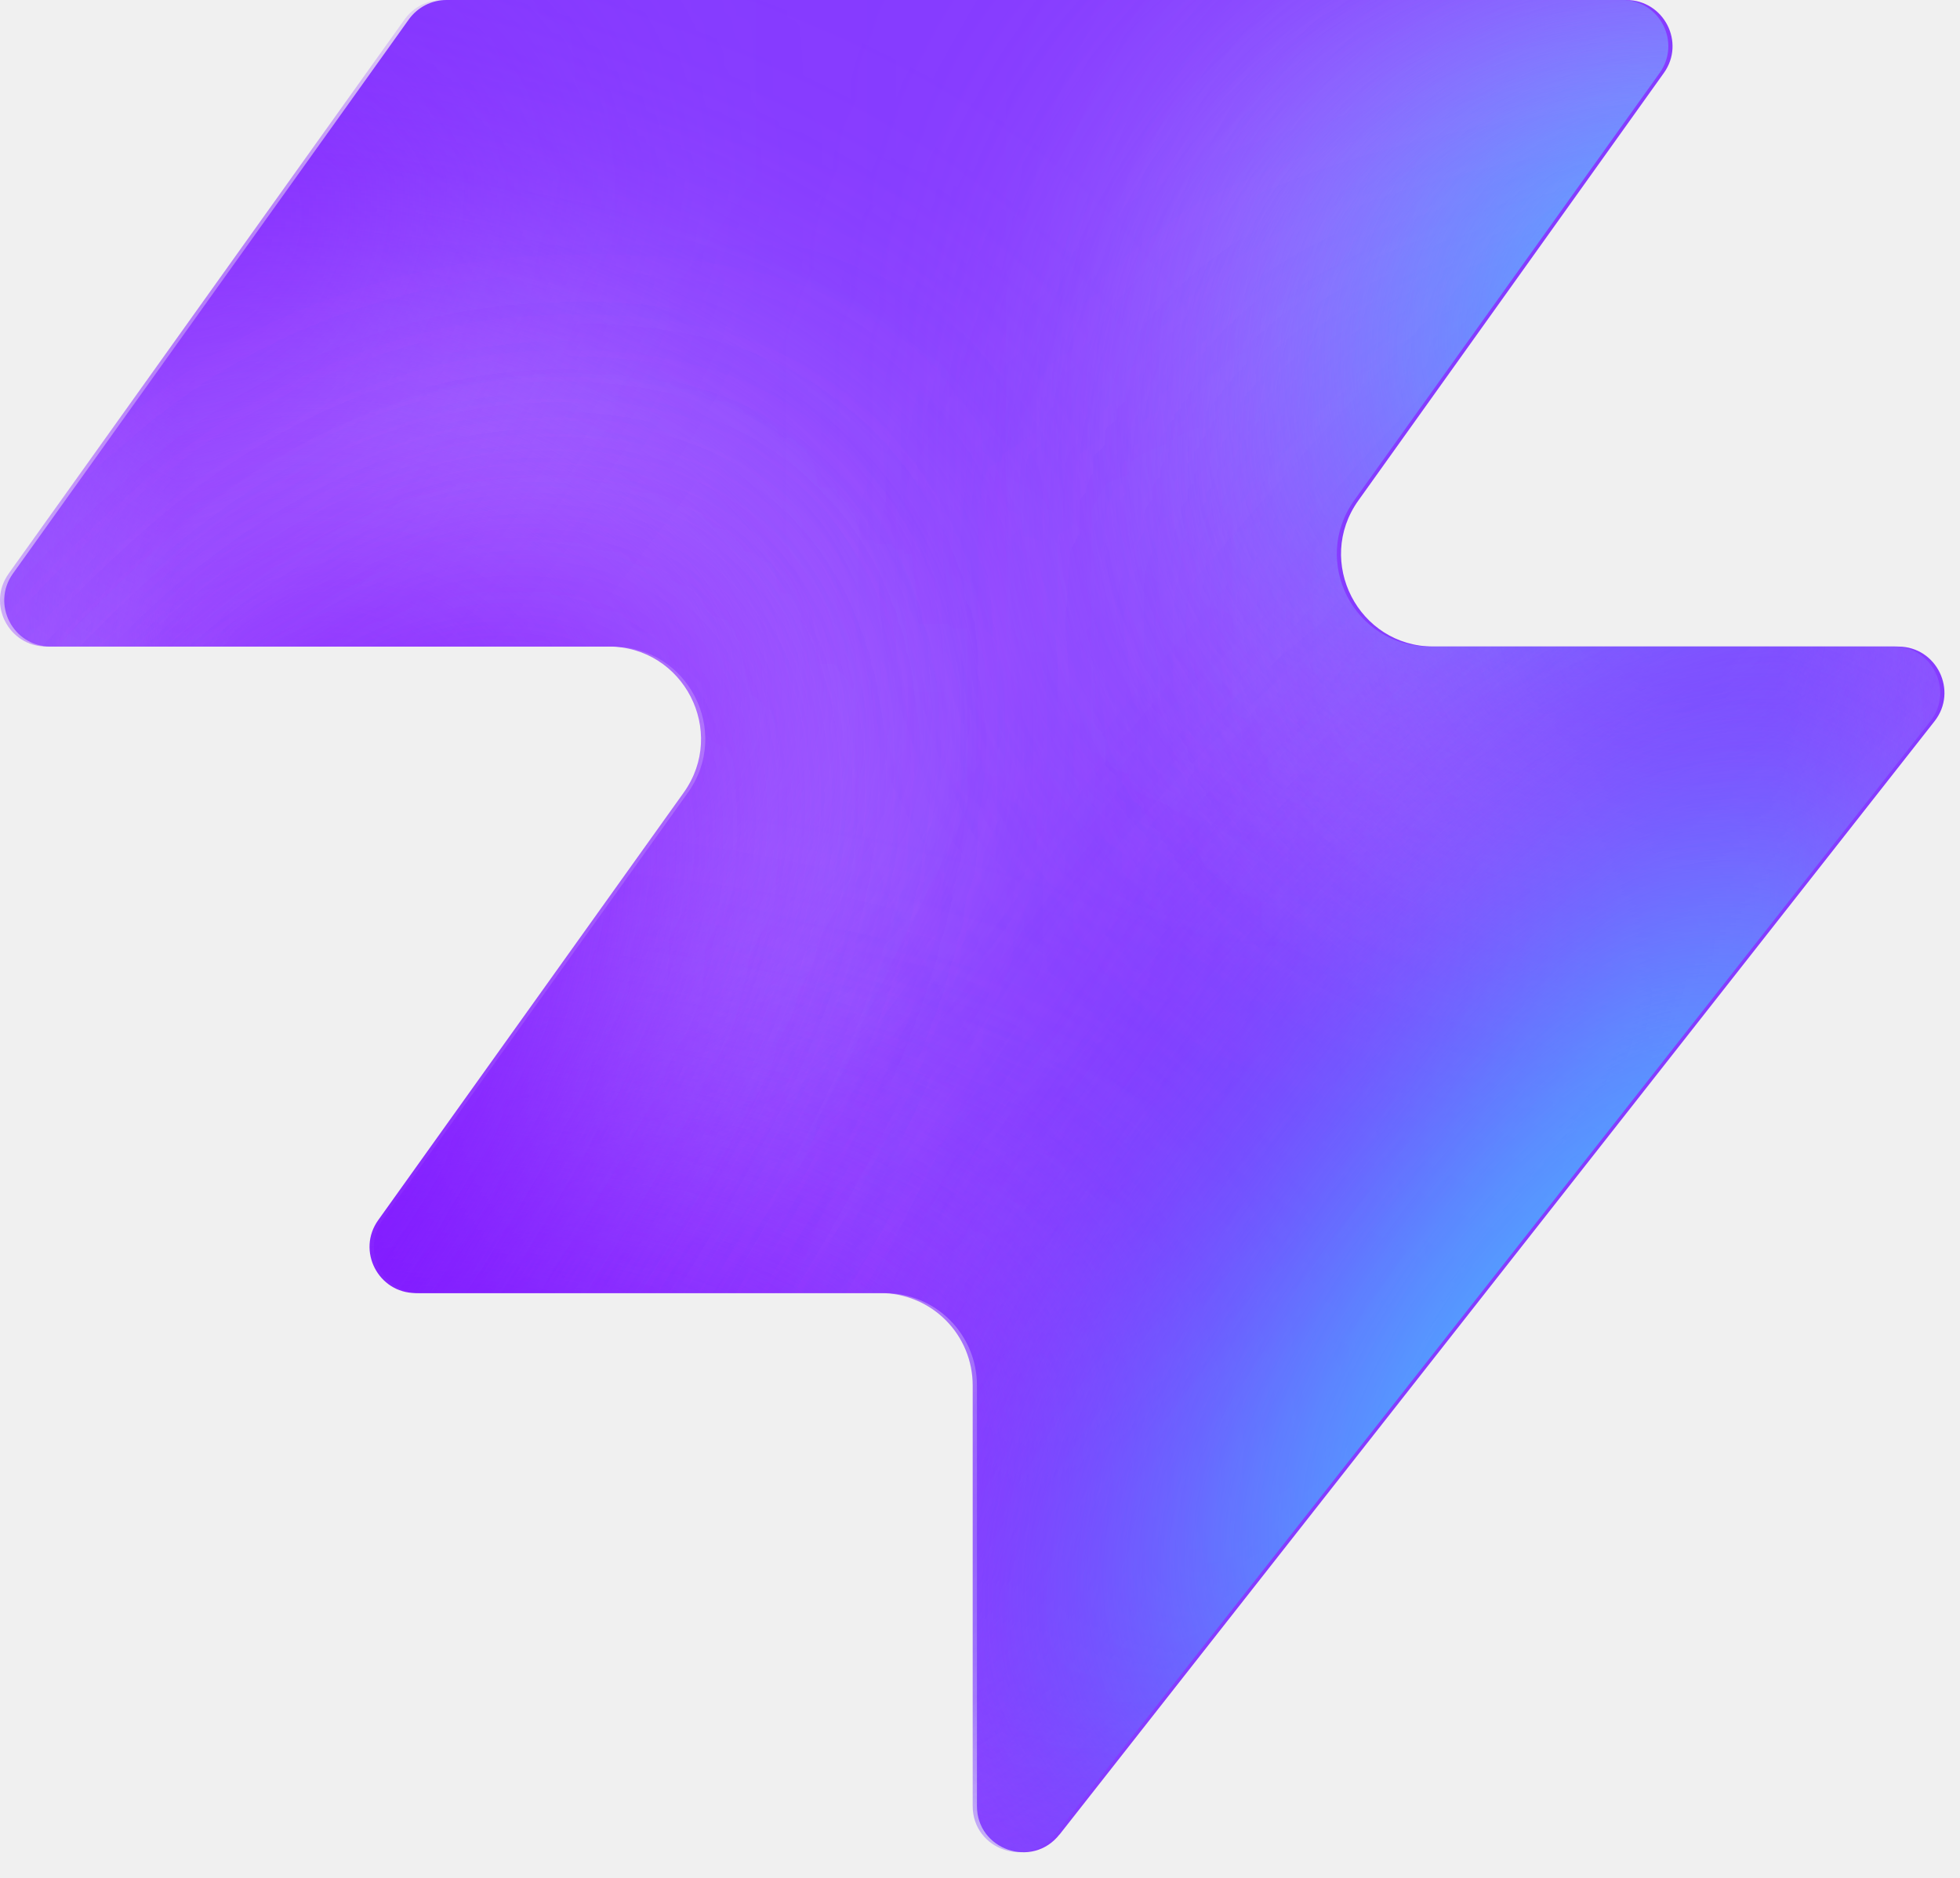
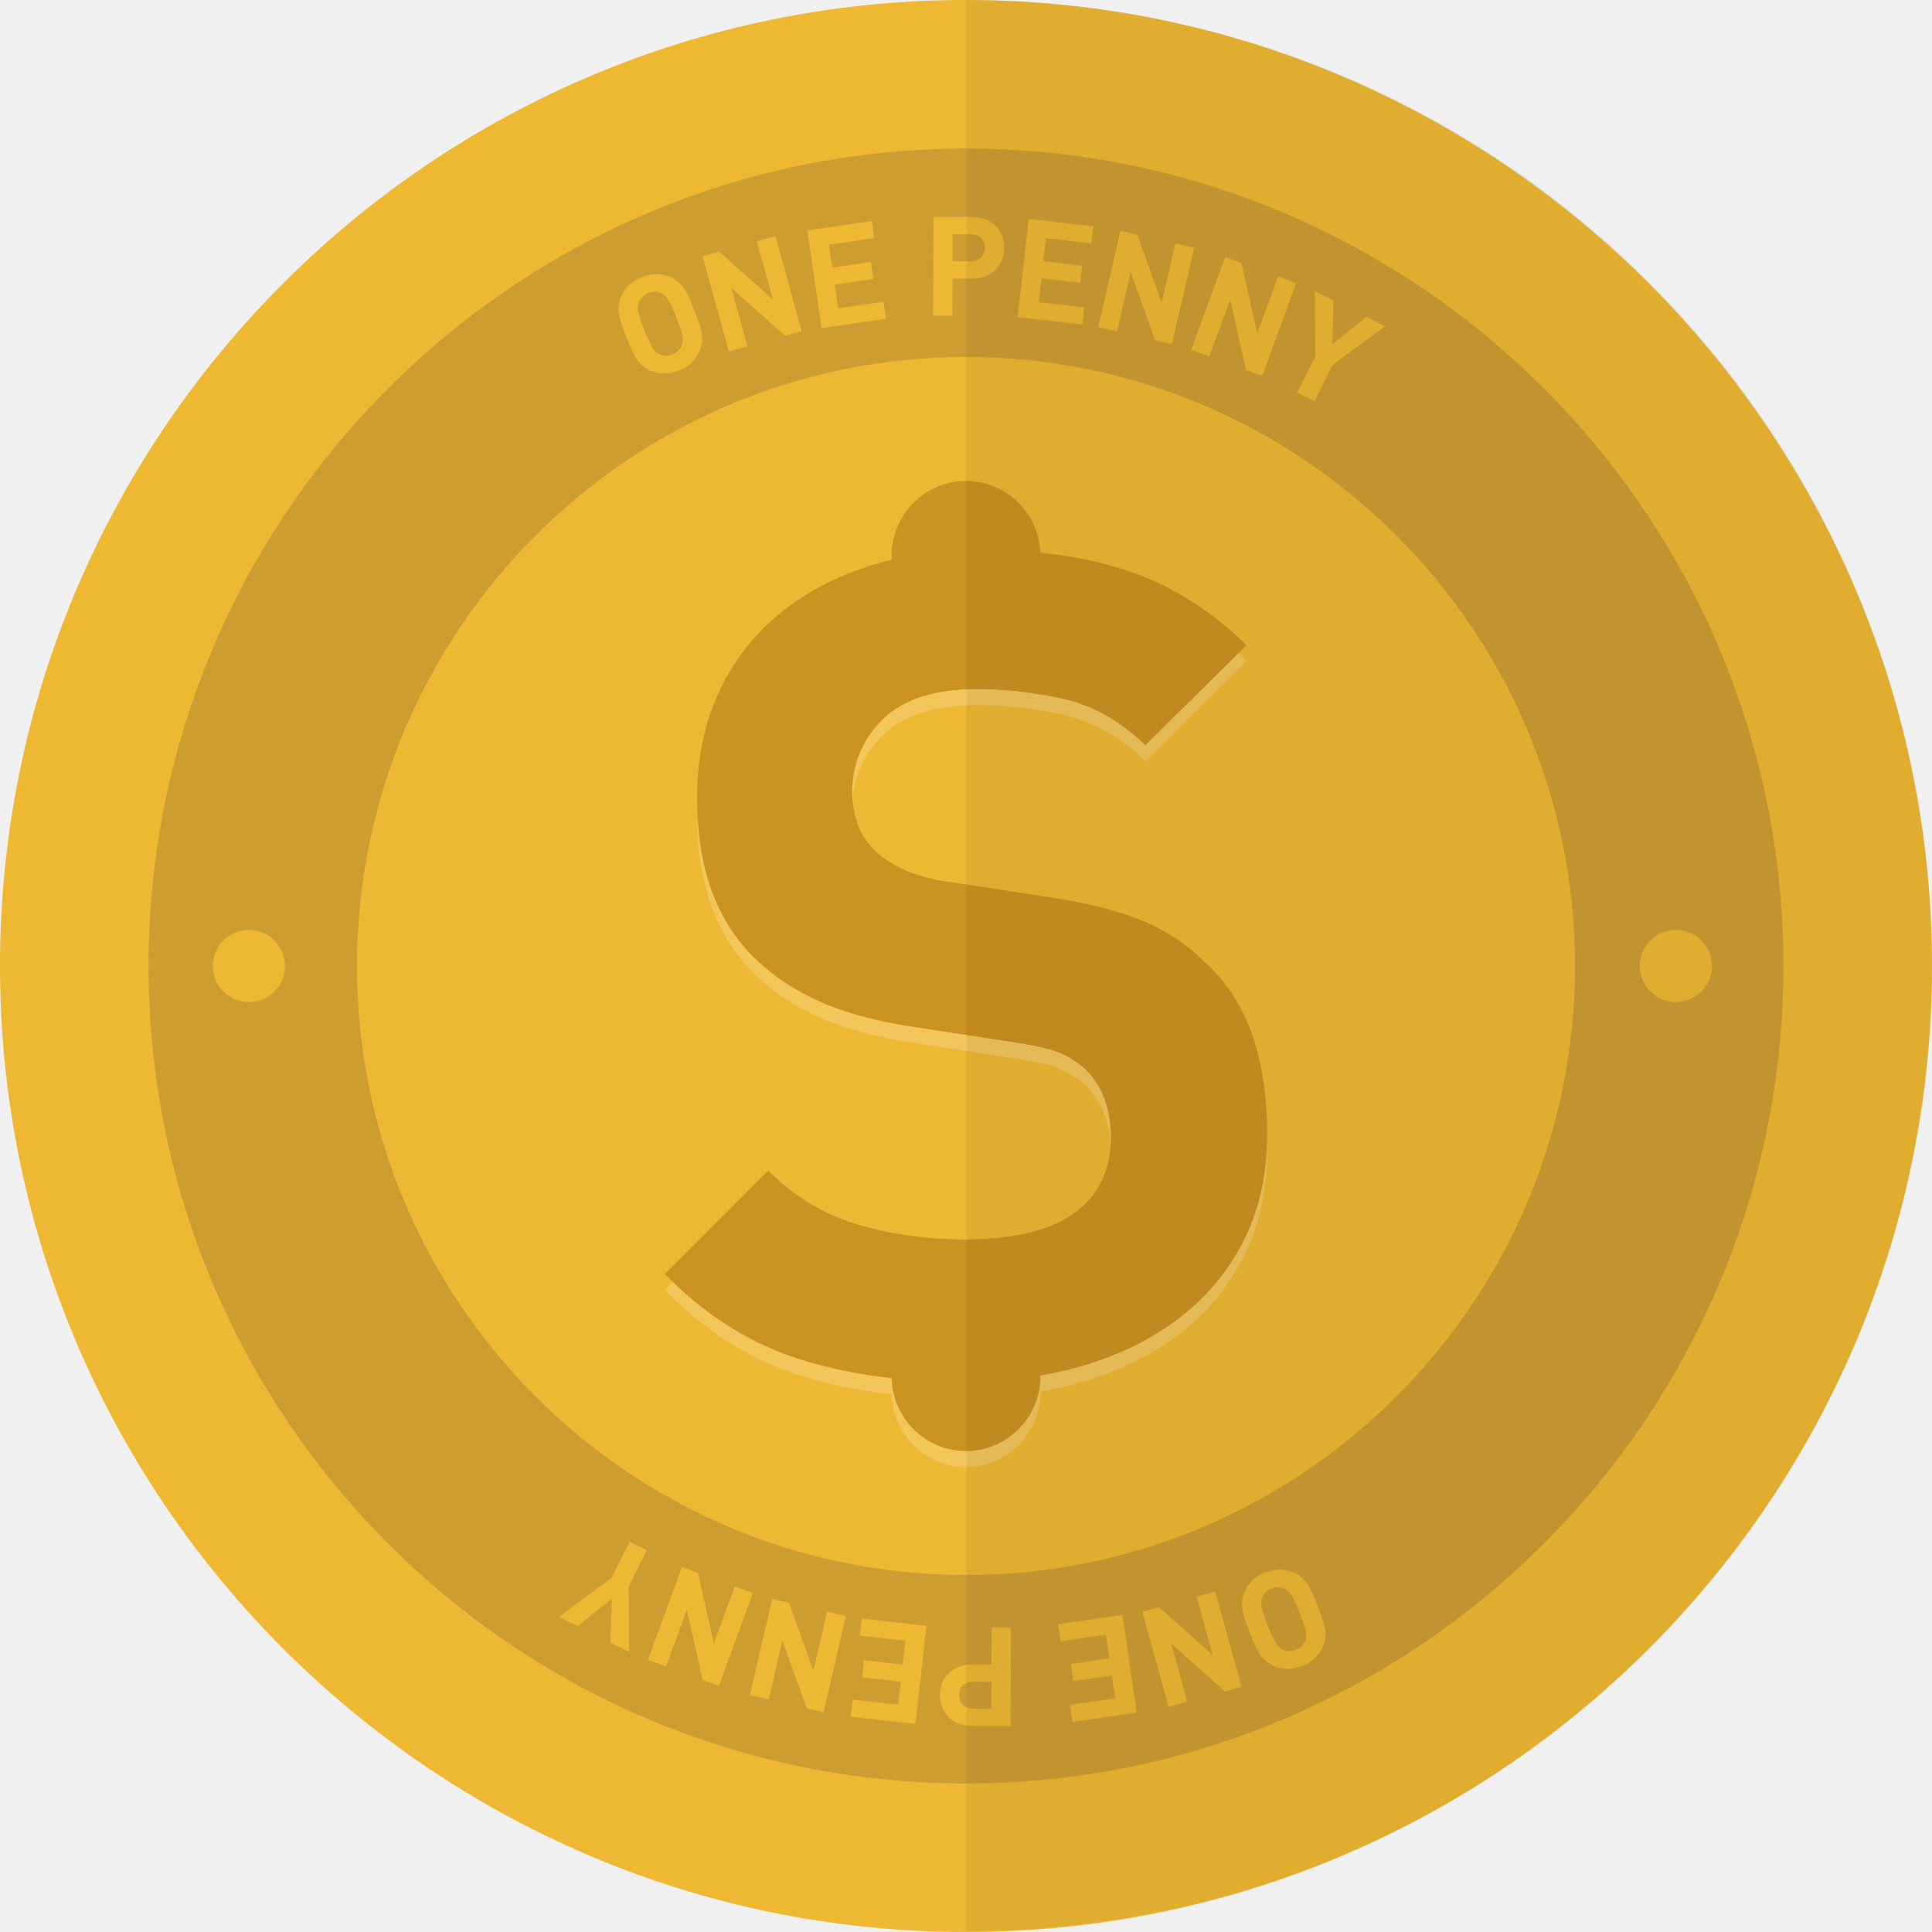
- <svg xmlns="http://www.w3.org/2000/svg" width="48" height="46" fill="none" viewBox="0 0 48 46">
-   <path fill="#863bff" d="M25.946 44.938c-.664.845-2.021.375-2.021-.698V33.937a2.26 2.26 0 0 0-2.262-2.262H10.287c-.92 0-1.456-1.04-.92-1.788l7.48-10.471c1.07-1.497 0-3.578-1.842-3.578H1.237c-.92 0-1.456-1.04-.92-1.788L10.013.474c.214-.297.556-.474.92-.474h28.894c.92 0 1.456 1.04.92 1.788l-7.48 10.471c-1.07 1.498 0 3.579 1.842 3.579h11.377c.943 0 1.473 1.088.89 1.83L25.947 44.94z" style="fill:#863bff;fill:color(display-p3 .525 .23 1);fill-opacity:1" />
-   <mask id="a" width="48" height="46" x="0" y="0" maskUnits="userSpaceOnUse" style="mask-type:alpha">
-     <path fill="#000" d="M25.842 44.938c-.664.844-2.021.375-2.021-.698V33.937a2.26 2.26 0 0 0-2.262-2.262H10.183c-.92 0-1.456-1.04-.92-1.788l7.48-10.471c1.07-1.498 0-3.579-1.842-3.579H1.133c-.92 0-1.456-1.04-.92-1.787L9.91.473c.214-.297.556-.474.92-.474h28.894c.92 0 1.456 1.04.92 1.788l-7.48 10.471c-1.07 1.498 0 3.578 1.842 3.578h11.377c.943 0 1.473 1.088.89 1.832L25.843 44.94z" style="fill:#000;fill-opacity:1" />
-   </mask>
-   <g mask="url(#a)">
-     <g filter="url(#b)">
-       <ellipse cx="5.508" cy="14.704" fill="#ede6ff" rx="5.508" ry="14.704" style="fill:#ede6ff;fill:color(display-p3 .927 .903 1);fill-opacity:1" transform="matrix(.00324 1 1 -.00324 -4.47 31.516)" />
+ <svg xmlns="http://www.w3.org/2000/svg" height="800px" width="800px" version="1.1" id="_x35_" viewBox="0 0 512 512" xml:space="preserve">
+   <g>
+     <g>
+       <path style="fill:#EFB832;" d="M256,512C114.841,512,0,397.159,0,256S114.841,0,256,0s256,114.841,256,256S397.159,512,256,512z" />
+       <g style="opacity:0.2;">
+         <g>
+           <path style="fill:#FFFFFF;" d="M331.858,278.511c-2.639-7.713-6.907-14.208-12.786-19.487      c-4.679-4.679-10.266-8.329-16.762-10.969c-6.496-2.639-14.723-4.679-24.68-6.102l-1.92-0.291l-23.978-3.668      c-4.662-0.6-8.57-1.628-11.723-3.051c-1.32-0.583-2.554-1.234-3.719-1.936c-1.611-0.977-3.051-2.057-4.353-3.24      c-2.245-2.228-3.805-4.662-4.73-7.301c-0.908-2.639-1.371-5.382-1.371-8.227c0-7.524,2.691-13.968,8.073-19.35      c0.737-0.737,1.525-1.423,2.382-2.04c5.348-4.028,12.94-6.033,22.761-6.033c5.33,0,10.883,0.48,16.659,1.457      c1.936,0.326,3.891,0.703,5.879,1.131c7.918,1.731,15.237,5.844,21.938,12.34l26.806-26.514      c-9.341-9.135-19.59-15.631-30.765-19.487c-7.164-2.468-15.133-4.165-23.875-5.039c-4.884-0.514-10.026-0.754-15.425-0.754      c-8.638,0-16.642,0.874-23.978,2.639c-2.657,0.634-5.227,1.371-7.713,2.245c-9.341,3.24-17.259,7.764-23.755,13.54      c-6.496,5.793-11.484,12.7-14.928,20.721c-3.462,8.021-5.176,16.917-5.176,26.669c0,18.476,5.176,32.702,15.528,42.642      c4.885,4.679,10.66,8.484,17.362,11.432c5.296,2.314,11.5,4.165,18.681,5.519c1.937,0.377,3.925,0.72,5.999,1.028l25.897,3.959      c2.913,0.428,5.416,0.891,7.524,1.371c1.868,0.446,3.428,0.891,4.662,1.371c2.639,1.011,5.073,2.537,7.318,4.559      c4.456,4.473,6.701,10.472,6.701,17.979c0,8.741-3.256,15.442-9.752,20.104c-2.502,1.817-5.484,3.274-8.929,4.37      c-5.484,1.765-12.151,2.639-20.018,2.639c-6.684,0-13.163-0.6-19.402-1.8c-3.034-0.583-5.999-1.303-8.929-2.159      c-8.929-2.639-16.848-7.404-23.755-14.311l-27.423,27.405c10.558,10.78,22.281,18.236,35.187,22.401      c7.678,2.485,15.991,4.216,24.938,5.21c6.067,0.686,12.443,1.029,19.093,1.029c7.061,0,13.831-0.566,20.31-1.714      c3.942-0.686,7.781-1.594,11.517-2.708c9.855-2.931,18.373-7.198,25.589-12.786c7.216-5.587,12.854-12.443,16.917-20.567      c4.062-8.124,6.085-17.465,6.085-28.022C335.817,294.964,334.497,286.24,331.858,278.511z" />
+         </g>
+         <path style="fill:#FFFFFF;" d="M275.71,151.407v36.866c-5.776-0.977-11.329-1.457-16.659-1.457     c-9.821,0-17.413,2.005-22.761,6.033v-41.442c0-10.849,8.878-19.71,19.71-19.71c5.416,0,10.352,2.211,13.917,5.793     c3.428,3.411,5.605,8.073,5.776,13.214C275.71,150.944,275.71,151.167,275.71,151.407z" />
+         <path style="fill:#FFFFFF;" d="M275.71,241.662v40.054c-2.108-0.48-4.61-0.943-7.524-1.371l-25.897-3.959     c-2.074-0.309-4.062-0.651-5.999-1.028v-42.351c1.165,0.703,2.399,1.354,3.719,1.936c3.154,1.423,7.061,2.451,11.723,3.051     L275.71,241.662z" />
+         <path style="fill:#FFFFFF;" d="M255.692,332.739c7.867,0,14.534-0.874,20.018-2.639v38.974c0,10.832-8.861,19.71-19.71,19.71     c-10.695,0-19.487-8.655-19.693-19.299c-0.017-0.137-0.017-0.274-0.017-0.411v-38.135     C242.529,332.139,249.007,332.739,255.692,332.739z" />
+       </g>
+       <g style="opacity:0.5;">
+         <path style="fill:#AE8132;" d="M256.001,472.633c-119.452,0-216.633-97.181-216.633-216.633s97.18-216.633,216.633-216.633     c119.452,0,216.633,97.18,216.633,216.633S375.453,472.633,256.001,472.633z M256.001,94.604     c-88.994,0-161.396,72.402-161.396,161.396s72.402,161.396,161.396,161.396c88.994,0,161.396-72.402,161.396-161.396     S344.994,94.604,256.001,94.604z" />
+       </g>
+       <g>
+         <path style="fill:#EFB832;" d="M184,82.265c0.458,1.164,0.856,2.222,1.187,3.17c0.334,0.946,0.576,1.846,0.725,2.697     c0.15,0.847,0.19,1.669,0.117,2.461c-0.069,0.789-0.291,1.617-0.664,2.474c-0.497,1.144-1.183,2.144-2.057,3.002     c-0.874,0.854-2.02,1.563-3.434,2.118c-1.411,0.555-2.736,0.819-3.972,0.791c-1.236-0.028-2.425-0.287-3.572-0.786     c-0.855-0.376-1.579-0.827-2.17-1.359c-0.593-0.529-1.119-1.161-1.572-1.89c-0.461-0.729-0.888-1.553-1.29-2.473     c-0.405-0.924-0.833-1.965-1.291-3.129c-0.456-1.162-0.851-2.217-1.183-3.166c-0.336-0.95-0.582-1.846-0.745-2.692     c-0.16-0.841-0.208-1.661-0.134-2.453c0.069-0.791,0.293-1.617,0.664-2.474c0.499-1.144,1.189-2.146,2.077-3.009     c0.885-0.861,2.034-1.568,3.45-2.123c1.414-0.558,2.733-0.819,3.957-0.786c1.221,0.031,2.408,0.295,3.552,0.791     c0.857,0.373,1.581,0.829,2.172,1.359c0.591,0.532,1.118,1.161,1.59,1.884c0.469,0.724,0.905,1.548,1.307,2.466     C183.114,80.06,183.547,81.104,184,82.265z M179.247,84.134c-0.458-1.162-0.86-2.116-1.204-2.861     c-0.347-0.745-0.665-1.35-0.954-1.817c-0.289-0.467-0.566-0.825-0.836-1.07c-0.27-0.253-0.567-0.459-0.893-0.619     c-0.495-0.255-1.047-0.396-1.653-0.437c-0.608-0.039-1.241,0.074-1.902,0.336c-0.66,0.257-1.205,0.611-1.622,1.05     c-0.419,0.444-0.736,0.926-0.947,1.457c-0.128,0.343-0.208,0.697-0.233,1.062c-0.028,0.365,0.011,0.817,0.117,1.356     c0.108,0.538,0.294,1.195,0.559,1.973c0.268,0.778,0.629,1.749,1.088,2.912c0.456,1.162,0.851,2.119,1.187,2.867     c0.334,0.753,0.645,1.354,0.929,1.81s0.559,0.807,0.826,1.055c0.272,0.252,0.569,0.454,0.898,0.618     c0.514,0.241,1.08,0.39,1.694,0.438c0.611,0.05,1.246-0.056,1.91-0.318c0.659-0.26,1.198-0.613,1.612-1.068     c0.412-0.453,0.715-0.941,0.904-1.461c0.13-0.341,0.208-0.695,0.236-1.06c0.026-0.367-0.009-0.813-0.112-1.34     c-0.101-0.525-0.279-1.177-0.534-1.961C180.059,86.273,179.704,85.297,179.247,84.134z" />
+         <path style="fill:#EFB832;" d="M208.075,89.001l-14.273-12.715l4.284,15.481l-4.922,1.363l-6.984-25.224l4.395-1.215     l14.263,12.682l-4.276-15.446l4.927-1.361l6.981,25.22L208.075,89.001z" />
+         <path style="fill:#EFB832;" d="M217.723,86.957l-3.763-25.9l17.059-2.478l0.655,4.511l-12.002,1.744l0.88,6.072l10.224-1.482     l0.652,4.506l-10.219,1.486l0.915,6.295l12.004-1.744l0.657,4.508L217.723,86.957z" />
+         <path style="fill:#EFB832;" d="M266.141,65.704c-0.005,1.105-0.205,2.15-0.602,3.141c-0.396,0.993-0.962,1.859-1.7,2.604     c-0.738,0.744-1.649,1.33-2.728,1.753c-1.081,0.428-2.293,0.637-3.638,0.632l-5.039-0.022l-0.038,9.852l-5.108-0.018     l0.101-26.174l10.144,0.04c1.348,0.005,2.562,0.224,3.64,0.657c1.076,0.431,1.979,1.026,2.712,1.774     c0.731,0.752,1.293,1.624,1.68,2.617C265.954,63.557,266.144,64.599,266.141,65.704z M261.031,65.686     c0.006-1.078-0.329-1.95-1-2.613c-0.671-0.665-1.596-1.002-2.771-1.003l-4.78-0.02l-0.026,7.165l4.78,0.02     c1.173,0.004,2.101-0.316,2.776-0.962C260.685,67.627,261.027,66.764,261.031,65.686z" />
+         <path style="fill:#EFB832;" d="M269.683,84.046l2.934-26.005l17.129,1.93l-0.51,4.529l-12.054-1.357l-0.686,6.1l10.263,1.155     l-0.512,4.531l-10.264-1.158l-0.712,6.319l12.054,1.357l-0.51,4.531L269.683,84.046z" />
+         <path style="fill:#EFB832;" d="M306.119,90.148l-6.472-17.989l-3.624,15.652l-4.979-1.154l5.906-25.498l4.439,1.029l6.484,17.953     l3.615-15.613l4.979,1.154l-5.904,25.496L306.119,90.148z" />
+         <path style="fill:#EFB832;" d="M330.211,98.029l-4.201-18.647l-5.531,15.08l-4.798-1.762l9.015-24.567l4.277,1.571l4.212,18.615     l5.521-15.048l4.796,1.762l-9.015,24.572L330.211,98.029z" />
+         <path style="fill:#EFB832;" d="M353.133,96.742l-4.795,9.6l-4.539-2.264l4.795-9.604l-0.141-17.323l4.964,2.478l-0.337,11.622     l9.022-7.288l4.964,2.478L353.133,96.742z" />
+       </g>
+       <g>
+         <path style="fill:#EFB832;" d="M331.201,432.648c-0.458-1.165-0.856-2.222-1.187-3.17c-0.334-0.946-0.576-1.846-0.725-2.697     c-0.149-0.846-0.19-1.669-0.117-2.46c0.069-0.789,0.291-1.617,0.664-2.475c0.497-1.144,1.183-2.144,2.057-3.002     c0.874-0.854,2.02-1.563,3.434-2.118c1.412-0.555,2.736-0.819,3.972-0.791c1.237,0.028,2.425,0.287,3.572,0.786     c0.855,0.376,1.579,0.827,2.17,1.359c0.593,0.529,1.118,1.161,1.572,1.89c0.461,0.729,0.888,1.553,1.29,2.473     c0.405,0.924,0.832,1.965,1.291,3.129c0.456,1.162,0.851,2.217,1.183,3.165c0.336,0.95,0.582,1.846,0.745,2.692     c0.16,0.841,0.208,1.661,0.134,2.453c-0.069,0.792-0.293,1.617-0.664,2.474c-0.499,1.144-1.189,2.146-2.077,3.01     c-0.885,0.861-2.034,1.568-3.45,2.123c-1.414,0.558-2.733,0.819-3.957,0.786c-1.221-0.031-2.408-0.294-3.552-0.792     c-0.857-0.373-1.582-0.829-2.172-1.359c-0.591-0.532-1.119-1.161-1.59-1.884c-0.469-0.724-0.905-1.548-1.307-2.466     C332.087,434.852,331.655,433.808,331.201,432.648z M335.954,430.778c0.458,1.162,0.86,2.116,1.204,2.861     c0.347,0.745,0.665,1.35,0.954,1.817c0.289,0.467,0.566,0.825,0.836,1.071c0.27,0.253,0.567,0.459,0.893,0.619     c0.495,0.256,1.047,0.396,1.653,0.437c0.608,0.039,1.241-0.073,1.902-0.336c0.659-0.257,1.204-0.611,1.622-1.05     c0.42-0.444,0.736-0.926,0.947-1.457c0.128-0.343,0.208-0.697,0.234-1.062c0.028-0.365-0.011-0.817-0.117-1.355     c-0.108-0.539-0.294-1.195-0.559-1.973c-0.267-0.778-0.629-1.749-1.088-2.912c-0.456-1.162-0.851-2.119-1.187-2.867     c-0.334-0.753-0.645-1.353-0.929-1.81c-0.284-0.456-0.559-0.807-0.826-1.055c-0.272-0.252-0.569-0.454-0.898-0.618     c-0.514-0.241-1.08-0.39-1.694-0.438c-0.611-0.05-1.246,0.056-1.91,0.318c-0.659,0.26-1.198,0.613-1.612,1.068     c-0.412,0.453-0.715,0.941-0.905,1.461c-0.13,0.341-0.208,0.695-0.236,1.06c-0.026,0.367,0.009,0.813,0.112,1.34     c0.101,0.525,0.279,1.177,0.534,1.961C335.143,428.639,335.498,429.616,335.954,430.778z" />
+         <path style="fill:#EFB832;" d="M307.126,425.912l14.273,12.715l-4.284-15.481l4.922-1.363l6.984,25.224l-4.395,1.215     l-14.263-12.682l4.276,15.446l-4.927,1.361l-6.981-25.22L307.126,425.912z" />
+         <path style="fill:#EFB832;" d="M297.479,427.955l3.763,25.9l-17.059,2.478l-0.655-4.511l12.002-1.744l-0.88-6.072l-10.224,1.482     l-0.652-4.506l10.219-1.486l-0.915-6.295l-12.004,1.744l-0.657-4.508L297.479,427.955z" />
+         <path style="fill:#EFB832;" d="M249.06,449.208c0.005-1.105,0.205-2.15,0.602-3.141c0.396-0.993,0.962-1.859,1.7-2.603     c0.738-0.744,1.649-1.33,2.728-1.753c1.081-0.428,2.293-0.637,3.638-0.632l5.038,0.022l0.038-9.852l5.108,0.018l-0.101,26.174     l-10.144-0.04c-1.348-0.005-2.562-0.224-3.64-0.657c-1.076-0.431-1.979-1.026-2.712-1.774c-0.731-0.752-1.293-1.624-1.68-2.617     C249.248,451.355,249.058,450.313,249.06,449.208z M254.171,449.226c-0.006,1.078,0.329,1.95,1,2.613     c0.671,0.665,1.596,1.001,2.771,1.003l4.78,0.02l0.026-7.165l-4.78-0.02c-1.172-0.004-2.101,0.316-2.776,0.962     C254.516,447.285,254.174,448.148,254.171,449.226z" />
+         <path style="fill:#EFB832;" d="M245.519,430.866l-2.934,26.005l-17.129-1.93l0.51-4.529l12.054,1.357l0.686-6.1l-10.264-1.155     l0.512-4.531l10.264,1.158l0.712-6.319l-12.054-1.357l0.51-4.531L245.519,430.866z" />
+         <path style="fill:#EFB832;" d="M209.083,424.764l6.472,17.989l3.624-15.652l4.979,1.154l-5.906,25.498l-4.439-1.029     l-6.484-17.953l-3.615,15.613l-4.979-1.154l5.904-25.496L209.083,424.764z" />
+         <path style="fill:#EFB832;" d="M184.991,416.883l4.2,18.647l5.531-15.08l4.798,1.762l-9.015,24.567l-4.277-1.571l-4.213-18.616     l-5.521,15.048l-4.796-1.762l9.015-24.572L184.991,416.883z" />
+         <path style="fill:#EFB832;" d="M162.068,418.17l4.795-9.6l4.539,2.264l-4.795,9.604l0.141,17.323l-4.964-2.478l0.337-11.622     l-9.022,7.288l-4.964-2.478L162.068,418.17z" />
+       </g>
+       <g>
+         <g>
+           <path style="fill:#CC9322;" d="M331.858,274.27c-2.639-7.713-6.907-14.208-12.786-19.487      c-4.679-4.679-10.266-8.329-16.762-10.969c-6.496-2.639-14.723-4.679-24.68-6.102l-1.92-0.292l-23.978-3.668      c-4.662-0.6-8.57-1.628-11.723-3.051c-1.32-0.583-2.554-1.234-3.719-1.936c-1.611-0.977-3.051-2.057-4.353-3.24      c-2.245-2.228-3.805-4.662-4.73-7.301c-0.908-2.639-1.371-5.382-1.371-8.227c0-7.524,2.691-13.968,8.073-19.35      c0.737-0.737,1.525-1.423,2.382-2.04c5.348-4.028,12.94-6.033,22.761-6.033c5.33,0,10.883,0.48,16.659,1.457      c1.936,0.326,3.891,0.703,5.879,1.131c7.918,1.731,15.237,5.844,21.938,12.34l26.806-26.514      c-9.341-9.135-19.59-15.631-30.765-19.487c-7.164-2.468-15.133-4.165-23.875-5.039c-4.884-0.514-10.026-0.754-15.425-0.754      c-8.638,0-16.642,0.874-23.978,2.64c-2.657,0.634-5.227,1.371-7.713,2.245c-9.341,3.239-17.259,7.764-23.755,13.54      c-6.496,5.793-11.484,12.7-14.928,20.721c-3.462,8.021-5.176,16.917-5.176,26.669c0,18.476,5.176,32.701,15.528,42.642      c4.885,4.679,10.66,8.484,17.362,11.432c5.296,2.314,11.5,4.165,18.681,5.519c1.937,0.377,3.925,0.72,5.999,1.028l25.897,3.959      c2.913,0.428,5.416,0.891,7.524,1.371c1.868,0.446,3.428,0.891,4.662,1.371c2.639,1.011,5.073,2.537,7.318,4.559      c4.456,4.474,6.701,10.472,6.701,17.979c0,8.741-3.256,15.442-9.752,20.104c-2.502,1.817-5.484,3.274-8.929,4.37      c-5.484,1.765-12.151,2.639-20.018,2.639c-6.684,0-13.163-0.6-19.402-1.8c-3.034-0.583-5.999-1.303-8.929-2.16      c-8.929-2.639-16.848-7.404-23.755-14.311l-27.423,27.405c10.558,10.78,22.281,18.236,35.187,22.401      c7.678,2.485,15.991,4.216,24.938,5.21c6.067,0.686,12.443,1.029,19.093,1.029c7.061,0,13.831-0.566,20.31-1.714      c3.942-0.686,7.781-1.594,11.517-2.708c9.855-2.931,18.373-7.198,25.589-12.786c7.216-5.587,12.854-12.443,16.917-20.567      c4.062-8.124,6.085-17.465,6.085-28.022C335.817,290.724,334.497,282,331.858,274.27z" />
+         </g>
+         <path style="fill:#CC9322;" d="M275.71,147.167v36.866c-5.776-0.977-11.329-1.457-16.659-1.457     c-9.821,0-17.413,2.005-22.761,6.033v-41.442c0-10.849,8.878-19.71,19.71-19.71c5.416,0,10.352,2.211,13.917,5.793     c3.428,3.411,5.605,8.072,5.776,13.214C275.71,146.704,275.71,146.927,275.71,147.167z" />
+         <path style="fill:#CC9322;" d="M275.71,237.421v40.054c-2.108-0.48-4.61-0.943-7.524-1.371l-25.897-3.959     c-2.074-0.309-4.062-0.651-5.999-1.028v-42.351c1.165,0.703,2.399,1.354,3.719,1.936c3.154,1.423,7.061,2.451,11.723,3.051     L275.71,237.421z" />
+         <path style="fill:#CC9322;" d="M255.692,328.498c7.867,0,14.534-0.874,20.018-2.639v38.974c0,10.832-8.861,19.71-19.71,19.71     c-10.695,0-19.487-8.655-19.693-19.299c-0.017-0.137-0.017-0.274-0.017-0.411v-38.134     C242.529,327.898,249.007,328.498,255.692,328.498z" />
+       </g>
+       <g>
+         <circle style="fill:#EFB832;" cx="65.963" cy="256" r="9.56" />
+         <circle style="fill:#EFB832;" cx="444.121" cy="256" r="9.56" />
+       </g>
    </g>
-     <g filter="url(#c)">
-       <ellipse cx="10.399" cy="29.851" fill="#ede6ff" rx="10.399" ry="29.851" style="fill:#ede6ff;fill:color(display-p3 .927 .903 1);fill-opacity:1" transform="matrix(.00324 1 1 -.00324 -39.328 7.883)" />
-     </g>
-     <g filter="url(#d)">
-       <ellipse cx="5.508" cy="30.487" fill="#7e14ff" rx="5.508" ry="30.487" style="fill:#7e14ff;fill:color(display-p3 .492 .077 1);fill-opacity:1" transform="rotate(89.814 -25.913 -14.639)scale(1 -1)" />
-     </g>
-     <g filter="url(#e)">
-       <ellipse cx="5.508" cy="30.599" fill="#7e14ff" rx="5.508" ry="30.599" style="fill:#7e14ff;fill:color(display-p3 .492 .077 1);fill-opacity:1" transform="rotate(89.814 -32.644 -3.334)scale(1 -1)" />
-     </g>
-     <g filter="url(#f)">
-       <ellipse cx="5.508" cy="30.599" fill="#7e14ff" rx="5.508" ry="30.599" style="fill:#7e14ff;fill:color(display-p3 .492 .077 1);fill-opacity:1" transform="matrix(.00324 1 1 -.00324 -34.34 30.47)" />
-     </g>
-     <g filter="url(#g)">
-       <ellipse cx="14.072" cy="22.078" fill="#ede6ff" rx="14.072" ry="22.078" style="fill:#ede6ff;fill:color(display-p3 .927 .903 1);fill-opacity:1" transform="rotate(93.35 24.506 48.493)scale(-1 1)" />
-     </g>
-     <g filter="url(#h)">
-       <ellipse cx="3.47" cy="21.501" fill="#7e14ff" rx="3.47" ry="21.501" style="fill:#7e14ff;fill:color(display-p3 .492 .077 1);fill-opacity:1" transform="rotate(89.009 28.708 47.59)scale(-1 1)" />
-     </g>
-     <g filter="url(#i)">
-       <ellipse cx="3.47" cy="21.501" fill="#7e14ff" rx="3.47" ry="21.501" style="fill:#7e14ff;fill:color(display-p3 .492 .077 1);fill-opacity:1" transform="rotate(89.009 28.708 47.59)scale(-1 1)" />
-     </g>
-     <g filter="url(#j)">
-       <ellipse cx=".387" cy="8.972" fill="#7e14ff" rx="4.407" ry="29.108" style="fill:#7e14ff;fill:color(display-p3 .492 .077 1);fill-opacity:1" transform="rotate(39.51 .387 8.972)" />
-     </g>
-     <g filter="url(#k)">
-       <ellipse cx="47.523" cy="-6.092" fill="#7e14ff" rx="4.407" ry="29.108" style="fill:#7e14ff;fill:color(display-p3 .492 .077 1);fill-opacity:1" transform="rotate(37.892 47.523 -6.092)" />
-     </g>
-     <g filter="url(#l)">
-       <ellipse cx="41.412" cy="6.333" fill="#47bfff" rx="5.971" ry="9.665" style="fill:#47bfff;fill:color(display-p3 .28 .748 1);fill-opacity:1" transform="rotate(37.892 41.412 6.333)" />
-     </g>
-     <g filter="url(#m)">
-       <ellipse cx="-1.879" cy="38.332" fill="#7e14ff" rx="4.407" ry="29.108" style="fill:#7e14ff;fill:color(display-p3 .492 .077 1);fill-opacity:1" transform="rotate(37.892 -1.88 38.332)" />
-     </g>
-     <g filter="url(#n)">
-       <ellipse cx="-1.879" cy="38.332" fill="#7e14ff" rx="4.407" ry="29.108" style="fill:#7e14ff;fill:color(display-p3 .492 .077 1);fill-opacity:1" transform="rotate(37.892 -1.88 38.332)" />
-     </g>
-     <g filter="url(#o)">
-       <ellipse cx="35.651" cy="29.907" fill="#7e14ff" rx="4.407" ry="29.108" style="fill:#7e14ff;fill:color(display-p3 .492 .077 1);fill-opacity:1" transform="rotate(37.892 35.651 29.907)" />
-     </g>
-     <g filter="url(#p)">
-       <ellipse cx="38.418" cy="32.4" fill="#47bfff" rx="5.971" ry="15.297" style="fill:#47bfff;fill:color(display-p3 .28 .748 1);fill-opacity:1" transform="rotate(37.892 38.418 32.4)" />
-     </g>
+     <path style="opacity:0.06;fill:#040000;" d="M256.12,511.759c65.556,0,131.113-24.952,181.02-74.859   c99.814-99.814,99.814-262.225,0-362.038C387.232,24.953,321.676,0,256.12,0L256.12,511.759z" />
  </g>
-   <defs>
-     <filter id="b" width="60.045" height="41.654" x="-19.77" y="16.149" color-interpolation-filters="sRGB" filterUnits="userSpaceOnUse">
-       <feFlood flood-opacity="0" result="BackgroundImageFix" />
-       <feBlend in="SourceGraphic" in2="BackgroundImageFix" result="shape" />
-       <feGaussianBlur result="effect1_foregroundBlur_2002_17158" stdDeviation="7.659" />
-     </filter>
-     <filter id="c" width="90.34" height="51.437" x="-54.613" y="-7.533" color-interpolation-filters="sRGB" filterUnits="userSpaceOnUse">
-       <feFlood flood-opacity="0" result="BackgroundImageFix" />
-       <feBlend in="SourceGraphic" in2="BackgroundImageFix" result="shape" />
-       <feGaussianBlur result="effect1_foregroundBlur_2002_17158" stdDeviation="7.659" />
-     </filter>
-     <filter id="d" width="79.355" height="29.4" x="-49.64" y="2.03" color-interpolation-filters="sRGB" filterUnits="userSpaceOnUse">
-       <feFlood flood-opacity="0" result="BackgroundImageFix" />
-       <feBlend in="SourceGraphic" in2="BackgroundImageFix" result="shape" />
-       <feGaussianBlur result="effect1_foregroundBlur_2002_17158" stdDeviation="4.596" />
-     </filter>
-     <filter id="e" width="79.579" height="29.4" x="-45.045" y="20.029" color-interpolation-filters="sRGB" filterUnits="userSpaceOnUse">
-       <feFlood flood-opacity="0" result="BackgroundImageFix" />
-       <feBlend in="SourceGraphic" in2="BackgroundImageFix" result="shape" />
-       <feGaussianBlur result="effect1_foregroundBlur_2002_17158" stdDeviation="4.596" />
-     </filter>
-     <filter id="f" width="79.579" height="29.4" x="-43.513" y="21.178" color-interpolation-filters="sRGB" filterUnits="userSpaceOnUse">
-       <feFlood flood-opacity="0" result="BackgroundImageFix" />
-       <feBlend in="SourceGraphic" in2="BackgroundImageFix" result="shape" />
-       <feGaussianBlur result="effect1_foregroundBlur_2002_17158" stdDeviation="4.596" />
-     </filter>
-     <filter id="g" width="74.749" height="58.852" x="15.756" y="-17.901" color-interpolation-filters="sRGB" filterUnits="userSpaceOnUse">
-       <feFlood flood-opacity="0" result="BackgroundImageFix" />
-       <feBlend in="SourceGraphic" in2="BackgroundImageFix" result="shape" />
-       <feGaussianBlur result="effect1_foregroundBlur_2002_17158" stdDeviation="7.659" />
-     </filter>
-     <filter id="h" width="61.377" height="25.362" x="23.548" y="2.284" color-interpolation-filters="sRGB" filterUnits="userSpaceOnUse">
-       <feFlood flood-opacity="0" result="BackgroundImageFix" />
-       <feBlend in="SourceGraphic" in2="BackgroundImageFix" result="shape" />
-       <feGaussianBlur result="effect1_foregroundBlur_2002_17158" stdDeviation="4.596" />
-     </filter>
-     <filter id="i" width="61.377" height="25.362" x="23.548" y="2.284" color-interpolation-filters="sRGB" filterUnits="userSpaceOnUse">
-       <feFlood flood-opacity="0" result="BackgroundImageFix" />
-       <feBlend in="SourceGraphic" in2="BackgroundImageFix" result="shape" />
-       <feGaussianBlur result="effect1_foregroundBlur_2002_17158" stdDeviation="4.596" />
-     </filter>
-     <filter id="j" width="56.045" height="63.649" x="-27.636" y="-22.853" color-interpolation-filters="sRGB" filterUnits="userSpaceOnUse">
-       <feFlood flood-opacity="0" result="BackgroundImageFix" />
-       <feBlend in="SourceGraphic" in2="BackgroundImageFix" result="shape" />
-       <feGaussianBlur result="effect1_foregroundBlur_2002_17158" stdDeviation="4.596" />
-     </filter>
-     <filter id="k" width="54.814" height="64.646" x="20.116" y="-38.415" color-interpolation-filters="sRGB" filterUnits="userSpaceOnUse">
-       <feFlood flood-opacity="0" result="BackgroundImageFix" />
-       <feBlend in="SourceGraphic" in2="BackgroundImageFix" result="shape" />
-       <feGaussianBlur result="effect1_foregroundBlur_2002_17158" stdDeviation="4.596" />
-     </filter>
-     <filter id="l" width="33.541" height="35.313" x="24.641" y="-11.323" color-interpolation-filters="sRGB" filterUnits="userSpaceOnUse">
-       <feFlood flood-opacity="0" result="BackgroundImageFix" />
-       <feBlend in="SourceGraphic" in2="BackgroundImageFix" result="shape" />
-       <feGaussianBlur result="effect1_foregroundBlur_2002_17158" stdDeviation="4.596" />
-     </filter>
-     <filter id="m" width="54.814" height="64.646" x="-29.286" y="6.009" color-interpolation-filters="sRGB" filterUnits="userSpaceOnUse">
-       <feFlood flood-opacity="0" result="BackgroundImageFix" />
-       <feBlend in="SourceGraphic" in2="BackgroundImageFix" result="shape" />
-       <feGaussianBlur result="effect1_foregroundBlur_2002_17158" stdDeviation="4.596" />
-     </filter>
-     <filter id="n" width="54.814" height="64.646" x="-29.286" y="6.009" color-interpolation-filters="sRGB" filterUnits="userSpaceOnUse">
-       <feFlood flood-opacity="0" result="BackgroundImageFix" />
-       <feBlend in="SourceGraphic" in2="BackgroundImageFix" result="shape" />
-       <feGaussianBlur result="effect1_foregroundBlur_2002_17158" stdDeviation="4.596" />
-     </filter>
-     <filter id="o" width="54.814" height="64.646" x="8.244" y="-2.416" color-interpolation-filters="sRGB" filterUnits="userSpaceOnUse">
-       <feFlood flood-opacity="0" result="BackgroundImageFix" />
-       <feBlend in="SourceGraphic" in2="BackgroundImageFix" result="shape" />
-       <feGaussianBlur result="effect1_foregroundBlur_2002_17158" stdDeviation="4.596" />
-     </filter>
-     <filter id="p" width="39.409" height="43.623" x="18.713" y="10.588" color-interpolation-filters="sRGB" filterUnits="userSpaceOnUse">
-       <feFlood flood-opacity="0" result="BackgroundImageFix" />
-       <feBlend in="SourceGraphic" in2="BackgroundImageFix" result="shape" />
-       <feGaussianBlur result="effect1_foregroundBlur_2002_17158" stdDeviation="4.596" />
-     </filter>
-   </defs>
</svg>
